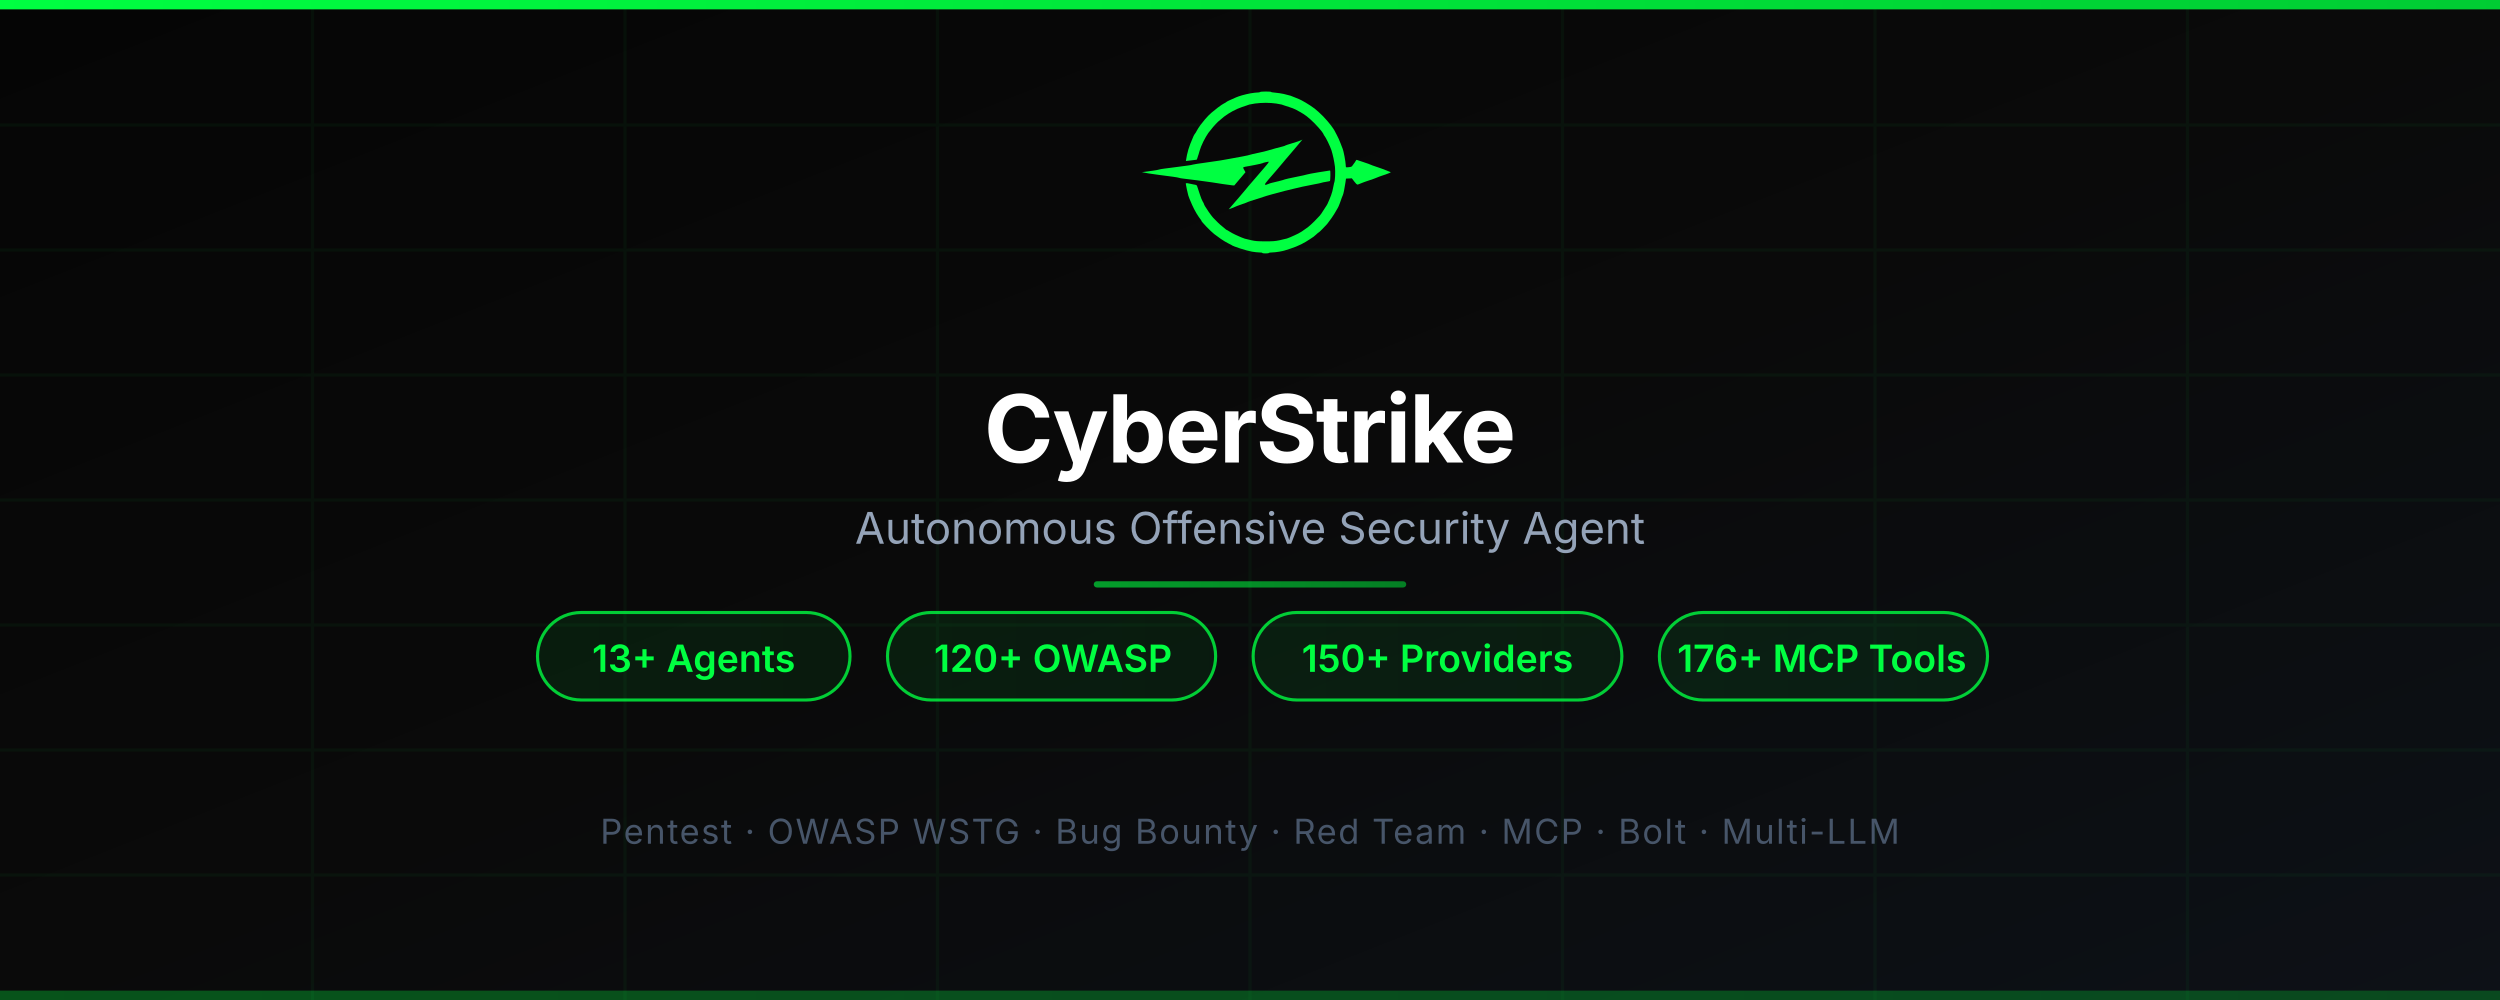
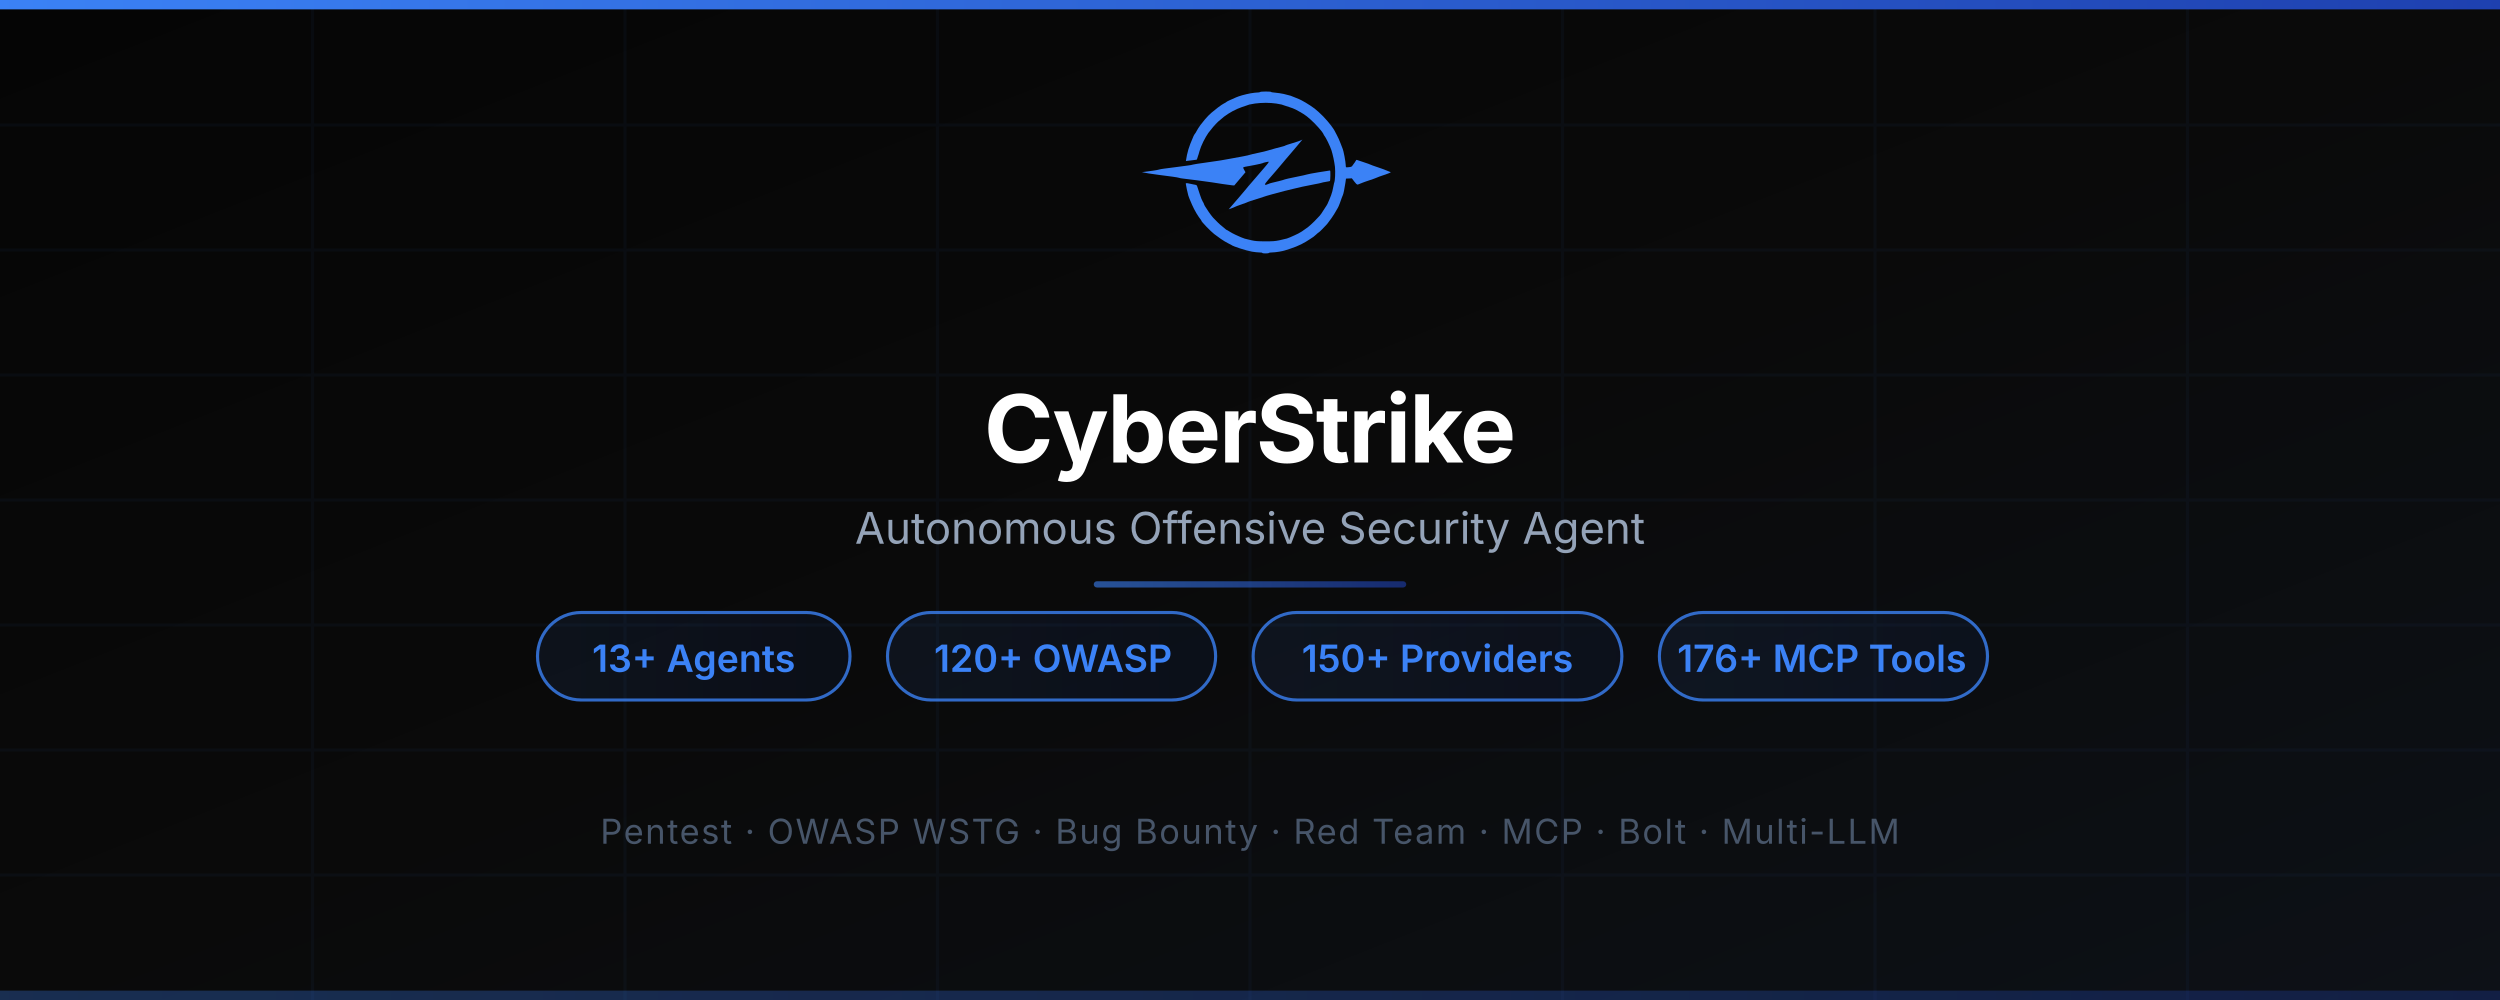
<svg xmlns="http://www.w3.org/2000/svg" width="800" height="320" viewBox="0 0 800 320">
  <defs>
    <linearGradient id="bg" x1="0%" y1="0%" x2="100%" y2="100%">
      <stop offset="0%" style="stop-color:#050505" />
      <stop offset="50%" style="stop-color:#0a0a0a" />
      <stop offset="100%" style="stop-color:#0d1117" />
    </linearGradient>
    <linearGradient id="accent" x1="0%" y1="0%" x2="100%" y2="0%">
-       <stop offset="0%" style="stop-color:#00ff41" />
-       <stop offset="100%" style="stop-color:#00cc33" />
+       <stop offset="0%" style="stop-color:#3b82f6" />
+       <stop offset="100%" style="stop-color:#1e40af" />
    </linearGradient>
    <linearGradient id="accent2" x1="0%" y1="0%" x2="100%" y2="0%">
-       <stop offset="0%" style="stop-color:#00ff41;stop-opacity:0.1" />
-       <stop offset="100%" style="stop-color:#00cc33;stop-opacity:0.1" />
+       <stop offset="0%" style="stop-color:#3b82f6;stop-opacity:0.1" />
+       <stop offset="100%" style="stop-color:#1e40af;stop-opacity:0.1" />
    </linearGradient>
  </defs>
  <rect width="800" height="320" fill="url(#bg)" />
  <g opacity="0.04">
-     <line x1="0" y1="40" x2="800" y2="40" stroke="#00ff41" stroke-width="1" />
-     <line x1="0" y1="80" x2="800" y2="80" stroke="#00ff41" stroke-width="1" />
-     <line x1="0" y1="120" x2="800" y2="120" stroke="#00ff41" stroke-width="1" />
-     <line x1="0" y1="160" x2="800" y2="160" stroke="#00ff41" stroke-width="1" />
-     <line x1="0" y1="200" x2="800" y2="200" stroke="#00ff41" stroke-width="1" />
-     <line x1="0" y1="240" x2="800" y2="240" stroke="#00ff41" stroke-width="1" />
-     <line x1="0" y1="280" x2="800" y2="280" stroke="#00ff41" stroke-width="1" />
-     <line x1="100" y1="0" x2="100" y2="320" stroke="#00ff41" stroke-width="1" />
-     <line x1="200" y1="0" x2="200" y2="320" stroke="#00ff41" stroke-width="1" />
-     <line x1="300" y1="0" x2="300" y2="320" stroke="#00ff41" stroke-width="1" />
-     <line x1="400" y1="0" x2="400" y2="320" stroke="#00ff41" stroke-width="1" />
-     <line x1="500" y1="0" x2="500" y2="320" stroke="#00ff41" stroke-width="1" />
-     <line x1="600" y1="0" x2="600" y2="320" stroke="#00ff41" stroke-width="1" />
-     <line x1="700" y1="0" x2="700" y2="320" stroke="#00ff41" stroke-width="1" />
+     <line x1="0" y1="40" x2="800" y2="40" stroke="#3b82f6" stroke-width="1" />
+     <line x1="0" y1="80" x2="800" y2="80" stroke="#3b82f6" stroke-width="1" />
+     <line x1="0" y1="120" x2="800" y2="120" stroke="#3b82f6" stroke-width="1" />
+     <line x1="0" y1="160" x2="800" y2="160" stroke="#3b82f6" stroke-width="1" />
+     <line x1="0" y1="200" x2="800" y2="200" stroke="#3b82f6" stroke-width="1" />
+     <line x1="0" y1="240" x2="800" y2="240" stroke="#3b82f6" stroke-width="1" />
+     <line x1="0" y1="280" x2="800" y2="280" stroke="#3b82f6" stroke-width="1" />
+     <line x1="100" y1="0" x2="100" y2="320" stroke="#3b82f6" stroke-width="1" />
+     <line x1="200" y1="0" x2="200" y2="320" stroke="#3b82f6" stroke-width="1" />
+     <line x1="300" y1="0" x2="300" y2="320" stroke="#3b82f6" stroke-width="1" />
+     <line x1="400" y1="0" x2="400" y2="320" stroke="#3b82f6" stroke-width="1" />
+     <line x1="500" y1="0" x2="500" y2="320" stroke="#3b82f6" stroke-width="1" />
+     <line x1="600" y1="0" x2="600" y2="320" stroke="#3b82f6" stroke-width="1" />
+     <line x1="700" y1="0" x2="700" y2="320" stroke="#3b82f6" stroke-width="1" />
  </g>
-   <g transform="translate(365, 15) scale(0.157)" fill="#00ff41">
+   <g transform="translate(365, 15) scale(0.157)" fill="#3b82f6">
    <path opacity="1" d="m243.55 92c-0.3 0.55-2.69 1-5.3 1-2.61 0-8.8 0.72-13.75 1.59-4.95 0.88-12.82 2.69-17.5 4.03-4.68 1.35-10.3 3.3-12.5 4.33-2.2 1.04-7.38 3.34-11.5 5.1-4.13 1.77-7.95 3.77-8.5 4.45-0.55 0.69-2.58 1.91-4.5 2.73-1.93 0.82-7.55 4.61-12.5 8.42-4.95 3.82-10.76 8.5-12.91 10.4-2.16 1.9-5.08 4.63-6.5 6.08-1.43 1.45-4.51 4.82-6.85 7.5-2.34 2.68-6.59 8.02-9.44 11.87-2.85 3.85-6.17 9.03-7.38 11.5-1.21 2.47-2.86 5.18-3.67 6-0.81 0.82-2.25 3.3-3.21 5.5-0.95 2.2-3.75 8.95-6.22 15-2.7 6.62-5.45 15.78-6.9 23-1.33 6.6-2.3 12.08-2.17 12.18 0.14 0.1 4.75-0.46 10.25-1.23 5.5-0.78 10.56-1.42 11.25-1.43 0.69-0.01 1.54-1.48 1.89-3.27 0.35-1.79 1.01-3.93 1.47-4.75 0.46-0.82 1.76-5.1 2.88-9.5 1.13-4.4 4.65-13.18 7.82-19.5 3.17-6.32 7.73-14.2 10.14-17.5 2.4-3.3 6.89-8.9 9.96-12.44 3.07-3.54 7.61-8.34 10.09-10.66 2.47-2.32 7.87-6.88 12-10.13 4.12-3.26 12.22-8.43 18-11.49 5.77-3.07 14.32-6.79 19-8.28 4.67-1.48 9.4-3.06 10.5-3.51 1.1-0.44 2.9-1.1 4-1.45 1.1-0.35 6.39-1.29 11.75-2.09 5.36-0.8 15.26-1.44 22-1.43 6.74 0.01 16.3 0.68 21.25 1.5 4.95 0.82 9.9 1.74 11 2.04 1.1 0.31 2.9 0.95 4 1.41 1.1 0.47 6.05 2.08 11 3.57 4.95 1.5 11.02 3.86 13.5 5.24 2.48 1.39 6.98 3.84 10 5.45 3.02 1.62 8.65 5.3 12.5 8.18 3.85 2.88 11.14 9.48 16.21 14.67 5.06 5.18 11.27 12.12 13.79 15.42 2.52 3.3 4.55 6.45 4.52 7-0.03 0.55 0.77 1.9 1.78 3 1.02 1.1 4.16 6.72 6.98 12.5 2.82 5.78 6.02 13.2 7.1 16.5 1.09 3.3 2.94 10.5 4.13 16 1.18 5.5 2.57 13.6 3.07 18 0.5 4.4 0.63 12.95 0.29 19-0.34 6.05-0.95 11.45-1.36 12-0.4 0.55-1.04 3.02-1.42 5.5-0.38 2.48-1.62 8.32-2.75 13-1.14 4.68-3.82 12.21-5.95 16.75-2.14 4.54-3.88 8.59-3.87 9 0.01 0.41-2.91 5.14-6.5 10.5-3.59 5.36-6.51 9.86-6.49 10 0.02 0.14-1.45 1.99-3.25 4.12-1.8 2.14-6.74 7.31-10.96 11.5-4.23 4.2-10.08 9.49-13 11.76-2.93 2.27-8.47 6.17-12.32 8.67-3.85 2.49-10.38 5.93-14.5 7.65-4.13 1.71-8.4 3.61-9.5 4.22-1.1 0.61-4.02 1.72-6.5 2.45-2.48 0.74-9.23 2.34-15 3.56-8.75 1.85-13.59 2.22-29 2.18-15.3-0.04-20.23-0.43-28.5-2.26-5.5-1.22-11.57-2.7-13.5-3.28-1.93-0.59-5.3-1.87-7.5-2.84-2.2-0.97-7.15-3.19-11-4.93-3.85-1.74-9.36-4.72-12.25-6.61-2.89-1.89-5.59-3.43-6-3.41-0.41 0.02-2.33-1.47-4.25-3.31-1.93-1.83-4.25-3.76-5.16-4.28-0.91-0.52-4.51-3.68-8-7.03-3.49-3.35-8.03-7.97-10.09-10.25-2.06-2.29-6.13-7.65-9.04-11.91-2.91-4.26-6.29-9.44-7.5-11.5-1.22-2.06-2.21-4.2-2.21-4.75 0-0.55-1.09-2.69-2.43-4.75-1.33-2.06-3.85-8.25-5.59-13.75-1.75-5.5-3.52-10.9-3.94-12-0.43-1.1-1.18-3.35-1.68-5-0.83-2.76-1.41-3.08-7.38-4.06-3.56-0.58-7.16-1.33-7.98-1.67-0.83-0.34-2.96-0.77-4.74-0.95-2.09-0.21-3.24 0.12-3.25 0.93-0.01 0.69 0.92 5.64 2.05 11 1.13 5.36 2.53 11.32 3.12 13.25 0.58 1.93 1.64 4.85 2.36 6.5 0.72 1.65 3.02 7.05 5.11 12 2.09 4.95 6.27 13.05 9.3 18 3.03 4.95 6.53 10.13 7.78 11.5 1.25 1.37 2.28 3.06 2.27 3.75 0 0.69 4.61 6.04 10.25 11.9 5.64 5.86 12.65 12.5 15.59 14.75 2.93 2.26 9.01 6.7 13.5 9.89 4.49 3.18 11.53 7.4 15.66 9.37 4.12 1.97 7.72 3.93 8 4.34 0.27 0.42 7.25 3.02 15.5 5.77 8.25 2.75 19.27 5.73 24.5 6.62 5.22 0.89 12.09 1.62 15.25 1.62 3.17-0.01 5.75 0.44 5.75 0.99 0 0.56 2.83 1 6.5 1 3.57 0 6.73-0.45 7-1 0.27-0.55 3.09-1 6.25-1 3.16 0 9.8-0.7 14.75-1.57 4.95-0.86 9.9-1.94 11-2.4 1.1-0.46 6.73-2.27 12.5-4.02 5.77-1.76 15.34-5.63 21.25-8.6 5.91-2.98 13.9-7.66 17.75-10.41 3.85-2.75 7.23-5 7.5-5 0.27 0 2.64-2.03 5.25-4.51 2.61-2.47 5.09-4.5 5.5-4.5 0.41 0.01 3.89-3.25 7.72-7.24 3.84-3.99 8-8.39 9.25-9.79 1.26-1.4 5.26-6.8 8.89-12 3.64-5.2 7.86-11.94 9.39-14.96 1.52-3.02 3.09-5.73 3.48-6 0.39-0.27 2.08-4.1 3.75-8.5 1.66-4.4 3.59-9.8 4.28-12 0.69-2.2 1.61-4.45 2.05-5 0.44-0.55 1.54-4.6 2.45-9 0.91-4.4 2.21-11.82 2.88-16.5l1.21-8.5 11.9-0.56c9.41 12.48 10.3 13.19 12.5 12.6 1.37-0.36 4.3-1.51 6.5-2.56 2.2-1.04 9.62-3.73 16.5-5.96 6.87-2.23 13.62-4.65 15-5.38 1.37-0.74 7.67-3.06 14-5.16 6.32-2.1 12.4-4.35 13.5-4.98 1.84-1.07 1.69-1.26-2-2.44-2.2-0.71-5.8-2.12-8-3.14-2.2-1.03-9.63-3.73-16.5-6-6.88-2.28-12.95-4.48-13.5-4.9-0.55-0.41-6.85-2.68-14-5.03-7.15-2.36-13.45-4.46-14-4.68-0.55-0.22-1.6 0.86-2.34 2.4-0.74 1.53-2.01 3.47-2.82 4.29-0.82 0.82-2.27 2.85-3.23 4.5-1.5 2.57-2.52 3.09-7.18 3.64-2.99 0.35-5.77 0.46-6.18 0.25-0.41-0.22-0.75-2.42-0.75-4.89 0-2.47-1.13-10.35-2.5-17.5-1.38-7.15-2.95-13.79-3.5-14.75-0.55-0.96-2.51-6.03-4.35-11.25-1.85-5.22-5.37-13.1-7.84-17.5-2.46-4.4-4.72-8.68-5.02-9.5-0.3-0.82-3.38-5.32-6.85-10-3.47-4.68-10.61-12.94-15.87-18.37-5.26-5.43-13.17-12.62-17.57-15.98-4.4-3.36-12.73-8.86-18.5-12.22-5.77-3.36-11.63-6.46-13-6.89-1.38-0.43-4.75-1.81-7.5-3.07-2.75-1.26-7.25-3.05-10-3.96-2.75-0.92-9.05-2.54-14-3.61-4.95-1.06-12.75-2.22-17.33-2.57-4.58-0.34-8.3-1.01-8.25-1.48 0.04-0.47-4.85-0.85-10.87-0.85-6.27 0-11.19 0.43-11.5 1z" />
    <path opacity="1" d="m326.5 190.55c-1.65 0.85-9.3 3.41-17 5.69-7.7 2.29-14.23 4.44-14.5 4.79-0.27 0.35-2.3 1.12-4.5 1.7-2.2 0.58-9.4 2.47-16 4.19-6.6 1.73-13.8 3.79-16 4.58-2.2 0.79-10.75 2.83-19 4.53-8.25 1.7-15.68 3.45-16.5 3.89-0.82 0.45-7.8 2-15.5 3.45-7.7 1.44-19.18 3.55-25.5 4.68-6.32 1.13-15.1 2.7-19.5 3.48-4.4 0.79-18.35 2.81-31 4.5-12.65 1.68-23.9 3.44-25 3.91-1.1 0.47-6.05 1.37-11 2-4.95 0.63-15.53 2.03-23.5 3.11-7.97 1.08-18.55 2.45-23.5 3.05-4.95 0.6-9.9 1.47-11 1.94-1.1 0.47-6.72 1.52-12.5 2.34-5.78 0.82-13.2 1.83-16.5 2.24l-6 0.74c6.2 1.19 10.47 1.99 13.5 2.54 3.02 0.56 12.7 1.94 21.5 3.08 8.8 1.14 21.17 2.76 27.5 3.59 6.33 0.84 12.4 1.91 13.5 2.4 1.1 0.48 4.47 1.11 7.5 1.39 3.03 0.28 16.3 1.93 29.5 3.67 13.2 1.74 26.47 3.56 29.5 4.05 3.03 0.49 12.7 2 21.5 3.35 8.8 1.36 17.87 2.6 20.17 2.77l4.16 0.3 22.9-27c-3.65-6.2-4.71-8.56-4.72-9.25 0-0.69 1.68-1.51 3.74-1.83 2.06-0.32 10.72-1.93 19.25-3.57 8.53-1.65 15.95-3.36 16.5-3.81 0.55-0.44 3.36-1.31 6.25-1.92 2.89-0.62 5.48-1.12 5.75-1.12 0.27 0 0.5 0.45 0.5 1 0 0.55-3.26 4.76-7.25 9.36-3.99 4.59-12.78 14.83-19.54 22.75-6.76 7.91-13.51 15.73-15 17.37-1.49 1.64-3.39 3.95-4.21 5.14-0.82 1.19-6.91 8.4-13.52 16.02-6.62 7.62-14.27 16.47-17 19.67l-4.98 5.8c9.3-3.33 12.45-4.66 13-5.1 0.55-0.45 6.62-2.73 13.5-5.08 6.87-2.35 12.72-4.56 13-4.91 0.28-0.35 7.03-2.59 15-4.97 7.97-2.39 15.4-4.79 16.5-5.35 1.1-0.55 9.2-2.98 18-5.39 8.8-2.42 20.27-5.47 25.5-6.79 5.23-1.31 13.55-3.33 18.5-4.49 4.95-1.16 12.82-3 17.5-4.09 4.68-1.09 14.8-3.11 22.5-4.5 7.7-1.39 14.9-2.91 16-3.39 1.1-0.48 5.37-1.39 9.5-2.02 4.12-0.64 7.73-1.39 8-1.67 0.27-0.29 0.61-5.21 0.75-10.94 0.19-7.81-0.06-10.42-1-10.41-0.69 0-10.93 1.59-22.75 3.53-11.82 1.93-22.4 3.93-23.5 4.44-1.1 0.52-11.45 2.81-23 5.1-11.55 2.29-21.68 4.55-22.5 5.01-0.82 0.46-6.23 2.04-12 3.5-5.77 1.47-12.3 3.03-14.5 3.48-2.2 0.44-5.35 1.47-7 2.29-1.65 0.81-3.85 1.63-4.9 1.81-1.04 0.18-2.05-0.23-2.25-0.92-0.19-0.69 2.91-4.97 6.9-9.51 3.99-4.54 11.32-12.98 16.29-18.75 4.97-5.77 10.82-12.7 13-15.41 2.18-2.7 5.08-6.19 6.46-7.74 1.37-1.56 3.92-4.52 5.66-6.59 1.74-2.06 8.83-10.39 15.75-18.5 6.91-8.11 12.47-14.75 12.33-14.74-0.13 0-1.59 0.7-3.24 1.54z" />
  </g>
  <text x="400" y="148" text-anchor="middle" fill="#ffffff" font-family="system-ui, -apple-system, 'Segoe UI', sans-serif" font-size="30" font-weight="700" letter-spacing="-0.5">CyberStrike</text>
  <text x="400" y="174" text-anchor="middle" fill="#94a3b8" font-family="system-ui, -apple-system, 'Segoe UI', sans-serif" font-size="14" font-weight="400">Autonomous Offensive Security Agent</text>
  <rect x="350" y="186" width="100" height="2" rx="1" fill="url(#accent)" opacity="0.6" />
  <g transform="translate(400, 210)" text-anchor="middle">
-     <rect x="-228" y="-14" width="100" height="28" rx="14" fill="url(#accent2)" stroke="#00ff41" stroke-width="1" opacity="0.8" />
-     <text x="-178" y="5" fill="#00ff41" font-family="system-ui, -apple-system, sans-serif" font-size="12" font-weight="600">13+ Agents</text>
-     <rect x="-116" y="-14" width="105" height="28" rx="14" fill="url(#accent2)" stroke="#00ff41" stroke-width="1" opacity="0.8" />
-     <text x="-63" y="5" fill="#00ff41" font-family="system-ui, -apple-system, sans-serif" font-size="12" font-weight="600">120+ OWASP</text>
-     <rect x="1" y="-14" width="118" height="28" rx="14" fill="url(#accent2)" stroke="#00ff41" stroke-width="1" opacity="0.8" />
-     <text x="60" y="5" fill="#00ff41" font-family="system-ui, -apple-system, sans-serif" font-size="12" font-weight="600">150+ Providers</text>
-     <rect x="131" y="-14" width="105" height="28" rx="14" fill="url(#accent2)" stroke="#00ff41" stroke-width="1" opacity="0.8" />
-     <text x="183" y="5" fill="#00ff41" font-family="system-ui, -apple-system, sans-serif" font-size="12" font-weight="600">176+ MCP Tools</text>
+     <rect x="-228" y="-14" width="100" height="28" rx="14" fill="url(#accent2)" stroke="#3b82f6" stroke-width="1" opacity="0.8" />
+     <text x="-178" y="5" fill="#3b82f6" font-family="system-ui, -apple-system, sans-serif" font-size="12" font-weight="600">13+ Agents</text>
+     <rect x="-116" y="-14" width="105" height="28" rx="14" fill="url(#accent2)" stroke="#3b82f6" stroke-width="1" opacity="0.8" />
+     <text x="-63" y="5" fill="#3b82f6" font-family="system-ui, -apple-system, sans-serif" font-size="12" font-weight="600">120+ OWASP</text>
+     <rect x="1" y="-14" width="118" height="28" rx="14" fill="url(#accent2)" stroke="#3b82f6" stroke-width="1" opacity="0.8" />
+     <text x="60" y="5" fill="#3b82f6" font-family="system-ui, -apple-system, sans-serif" font-size="12" font-weight="600">150+ Providers</text>
+     <rect x="131" y="-14" width="105" height="28" rx="14" fill="url(#accent2)" stroke="#3b82f6" stroke-width="1" opacity="0.8" />
+     <text x="183" y="5" fill="#3b82f6" font-family="system-ui, -apple-system, sans-serif" font-size="12" font-weight="600">176+ MCP Tools</text>
  </g>
  <text x="400" y="270" text-anchor="middle" fill="#475569" font-family="system-ui, -apple-system, sans-serif" font-size="11" font-weight="400" letter-spacing="0.5">
    Pentest  ·  OWASP WSTG  ·  Bug Bounty  ·  Red Team  ·  MCP  ·  Bolt  ·  Multi-LLM
  </text>
  <rect x="0" y="0" width="800" height="3" fill="url(#accent)" />
  <rect x="0" y="317" width="800" height="3" fill="url(#accent)" opacity="0.3" />
</svg>
